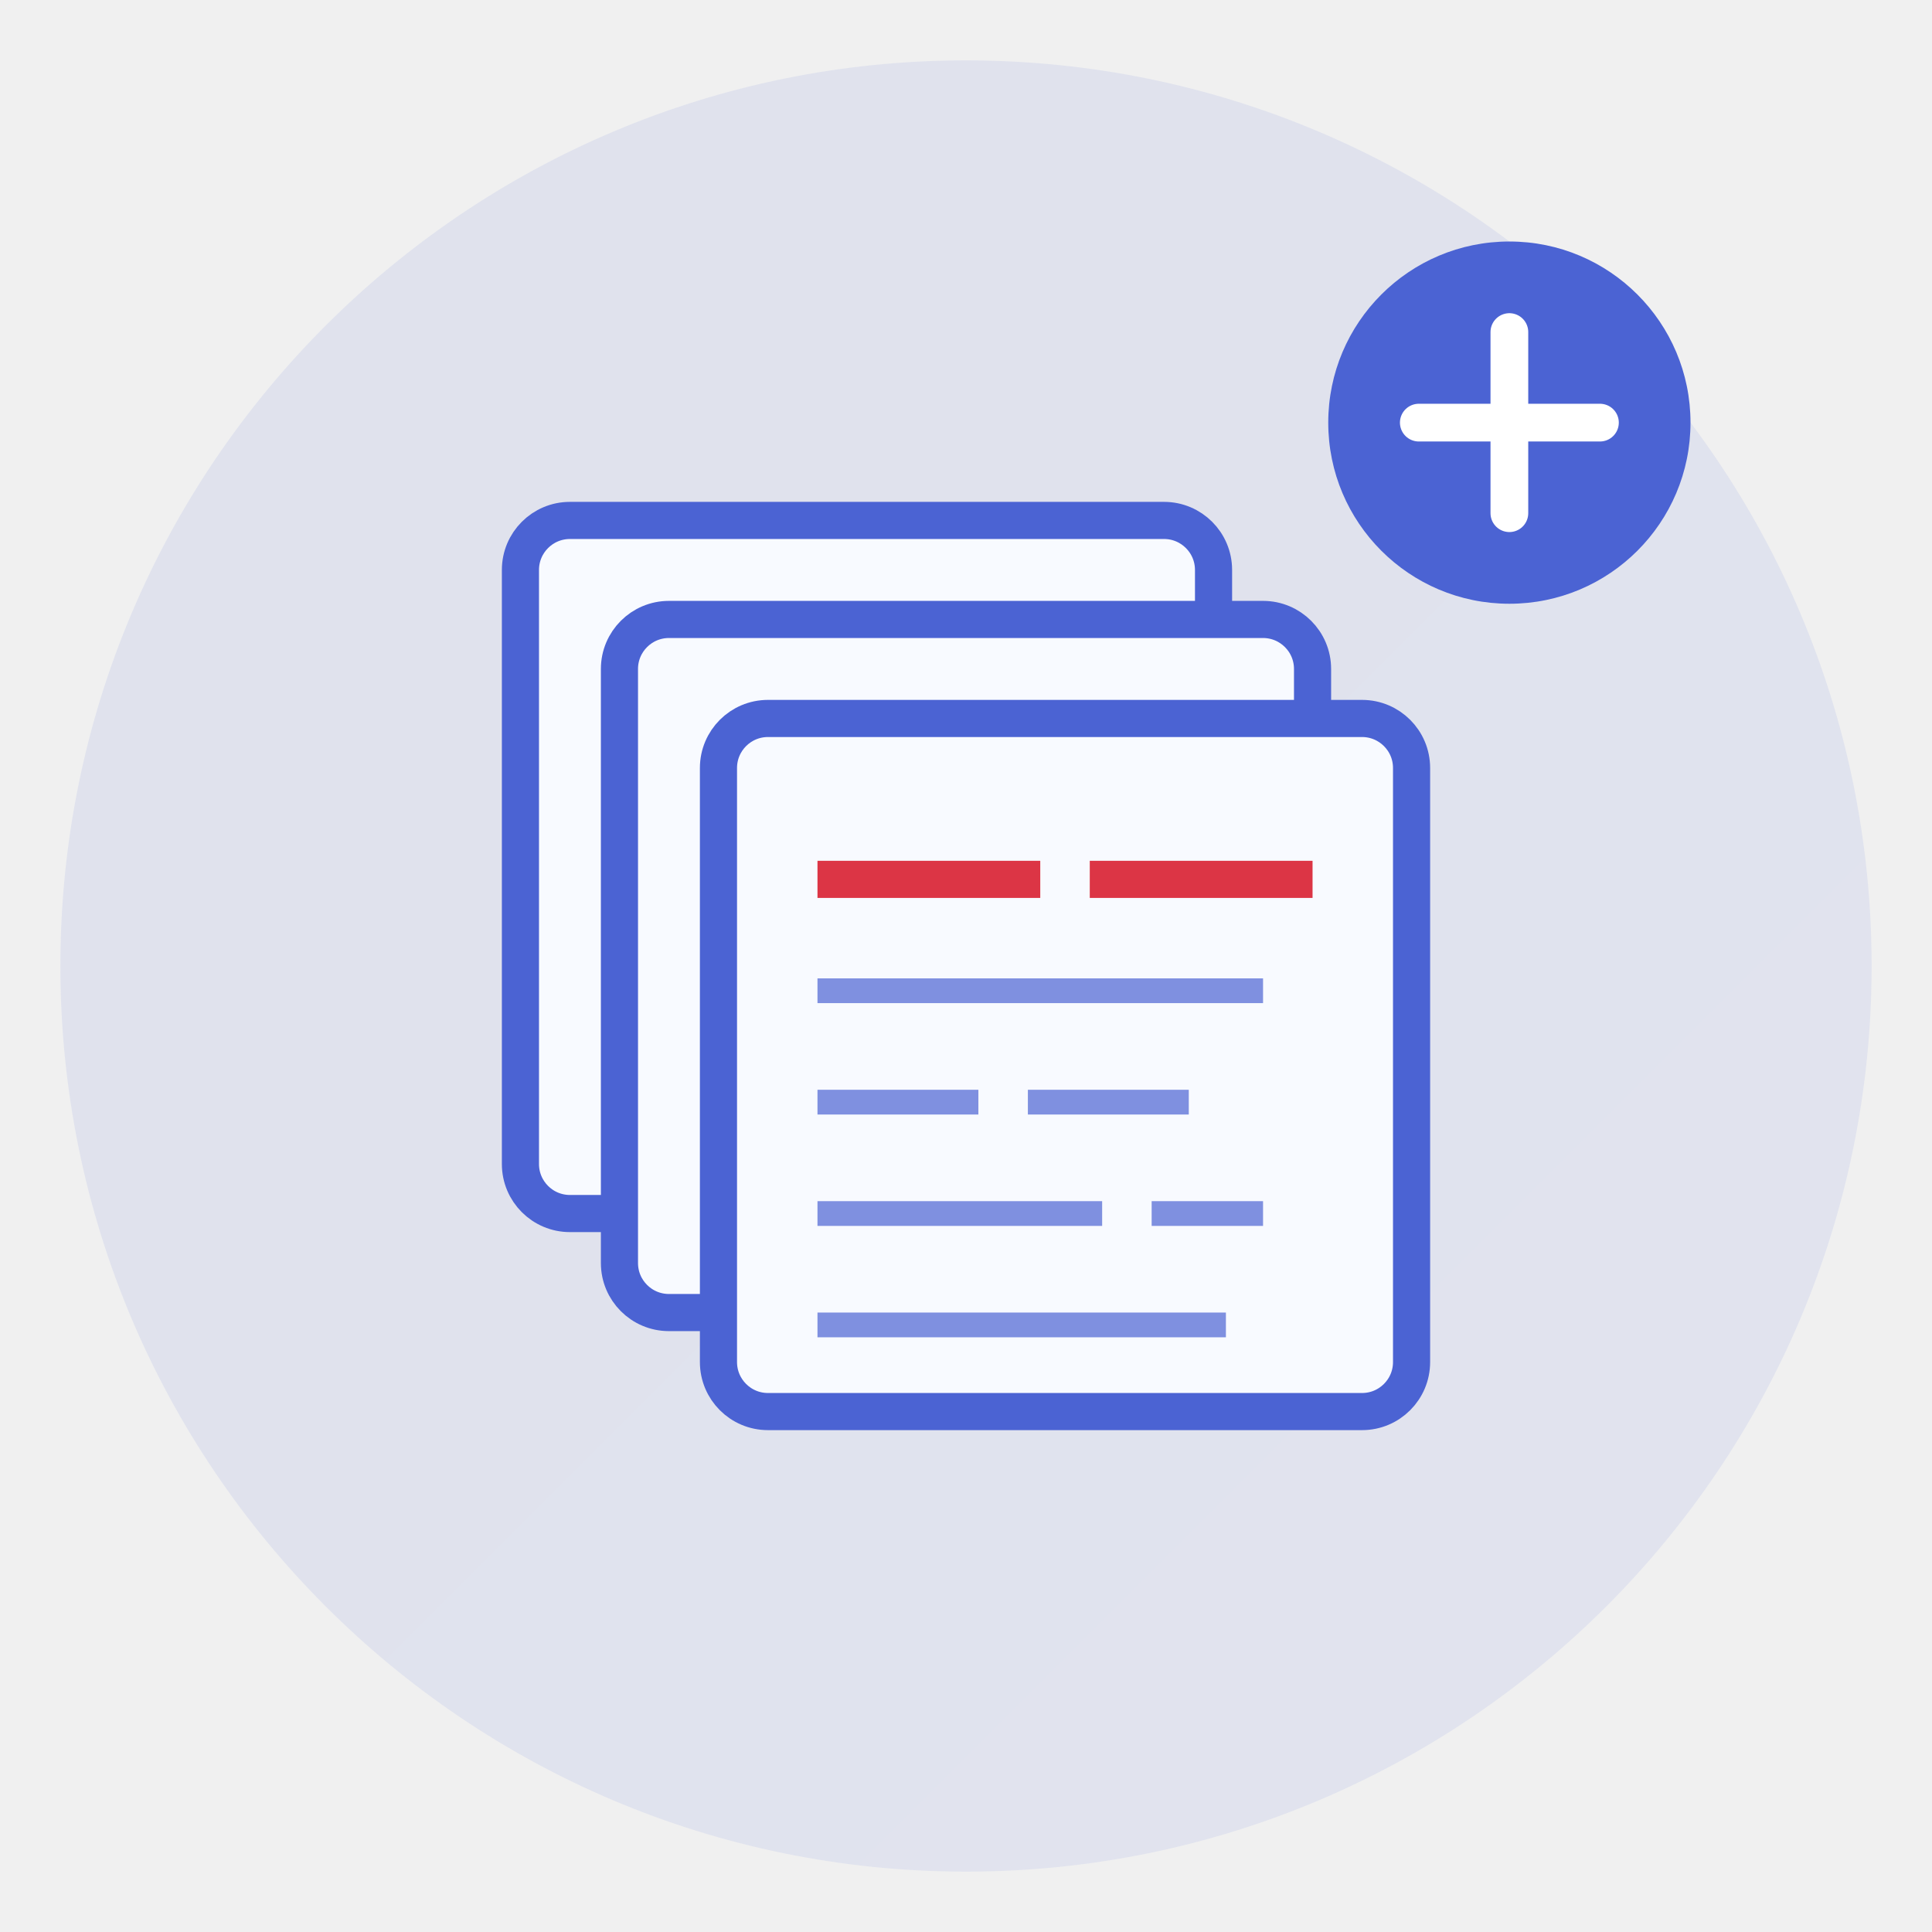
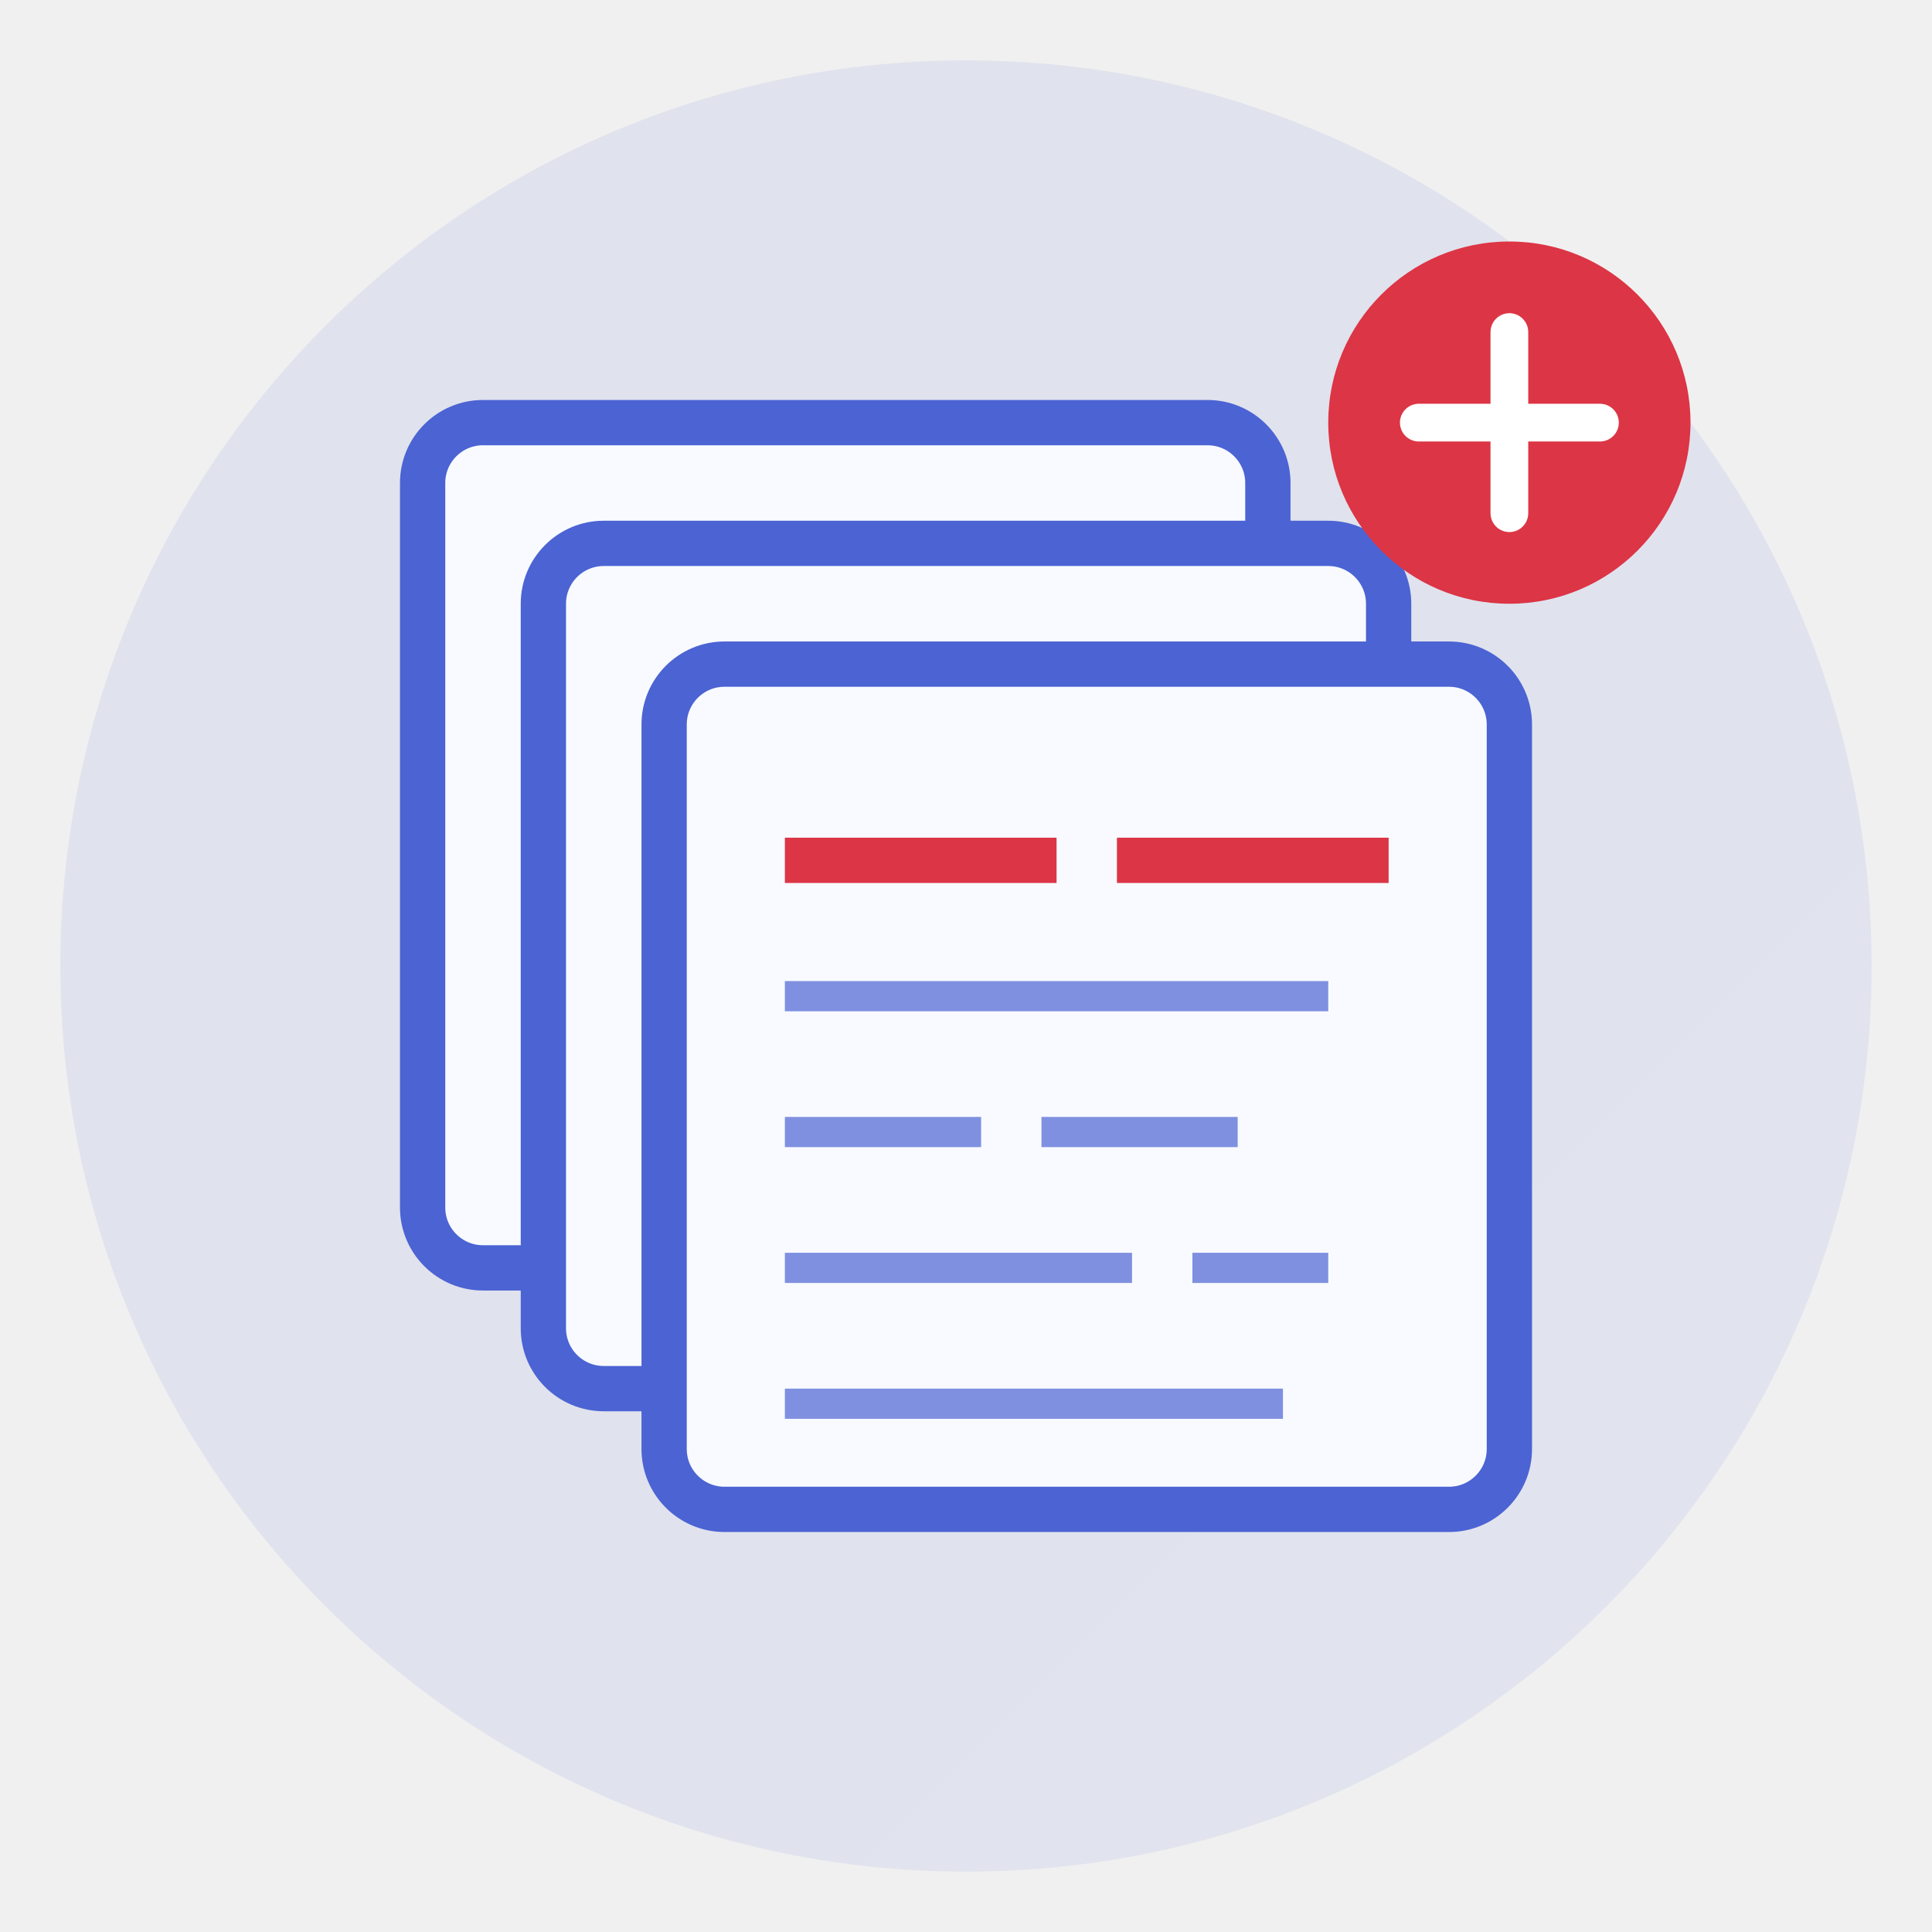
<svg xmlns="http://www.w3.org/2000/svg" viewBox="0 0 128 128">
  <defs>
    <linearGradient id="multifileBg" x1="0%" y1="0%" x2="100%" y2="100%">
      <stop offset="0%" style="stop-color:#4B63D3" />
      <stop offset="100%" style="stop-color:#5B73E3" />
    </linearGradient>
  </defs>
  <circle cx="64" cy="64" r="60" fill="url(#multifileBg)" opacity="0.1" />
-   <g transform="translate(64 64) scale(0.82) translate(-64 -64)">
+   <g transform="translate(64 64) scale(1.0) translate(-64 -64)">
    <rect x="28" y="28" width="56" height="56" fill="#F8FAFF" stroke="#4B63D3" stroke-width="3" rx="4" />
    <rect x="36" y="36" width="56" height="56" fill="#F8FAFF" stroke="#4B63D3" stroke-width="3" rx="4" />
    <rect x="44" y="44" width="56" height="56" fill="#F8FAFF" stroke="#4B63D3" stroke-width="3" rx="4" />
    <line x1="52" y1="57" x2="70" y2="57" stroke="#DC3545" stroke-width="3" />
    <line x1="74" y1="57" x2="92" y2="57" stroke="#DC3545" stroke-width="3" />
    <line x1="52" y1="66" x2="88" y2="66" stroke="#4B63D3" stroke-width="2" opacity="0.7" />
    <line x1="52" y1="75" x2="65" y2="75" stroke="#4B63D3" stroke-width="2" opacity="0.7" />
    <line x1="69" y1="75" x2="82" y2="75" stroke="#4B63D3" stroke-width="2" opacity="0.7" />
    <line x1="52" y1="84" x2="75" y2="84" stroke="#4B63D3" stroke-width="2" opacity="0.7" />
    <line x1="79" y1="84" x2="88" y2="84" stroke="#4B63D3" stroke-width="2" opacity="0.7" />
    <line x1="52" y1="93" x2="85" y2="93" stroke="#4B63D3" stroke-width="2" opacity="0.7" />
  </g>
  <g transform="translate(100, 28)">
-     <circle cx="0" cy="0" r="12" fill="#4B63D3" />
+     <circle cx="0" cy="0" r="12" fill="#DC3545" />
    <path d="M-6 0 L6 0 M0 -6 L0 6" stroke="white" stroke-width="2.5" stroke-linecap="round" />
  </g>
</svg>
